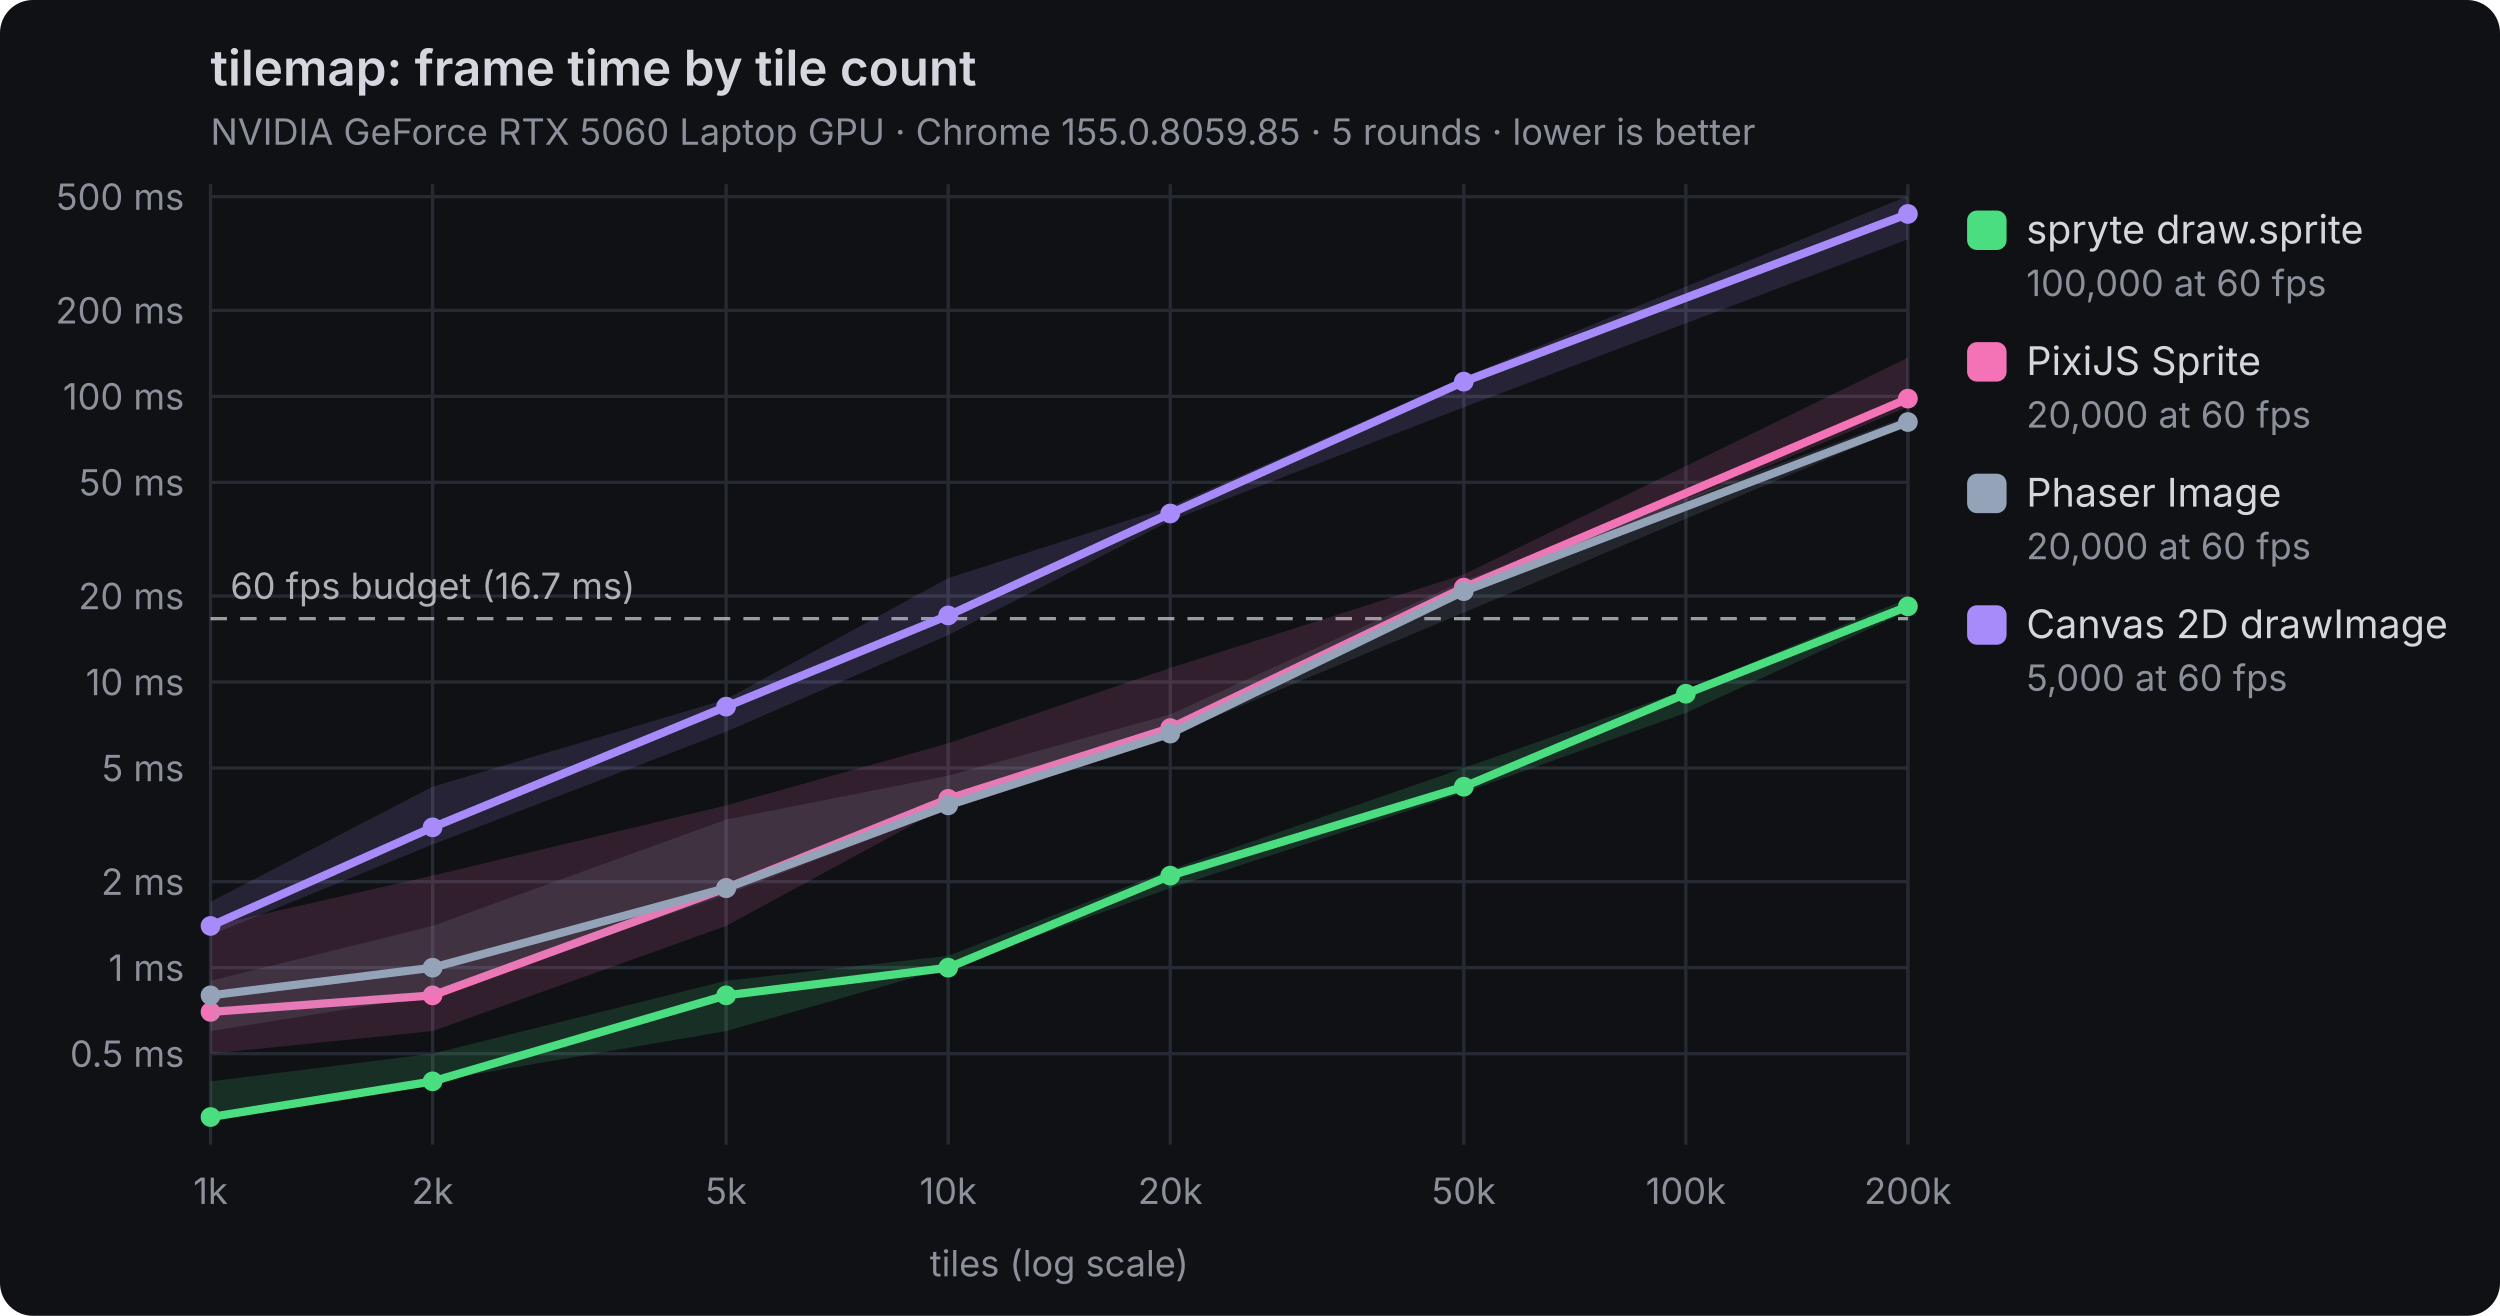
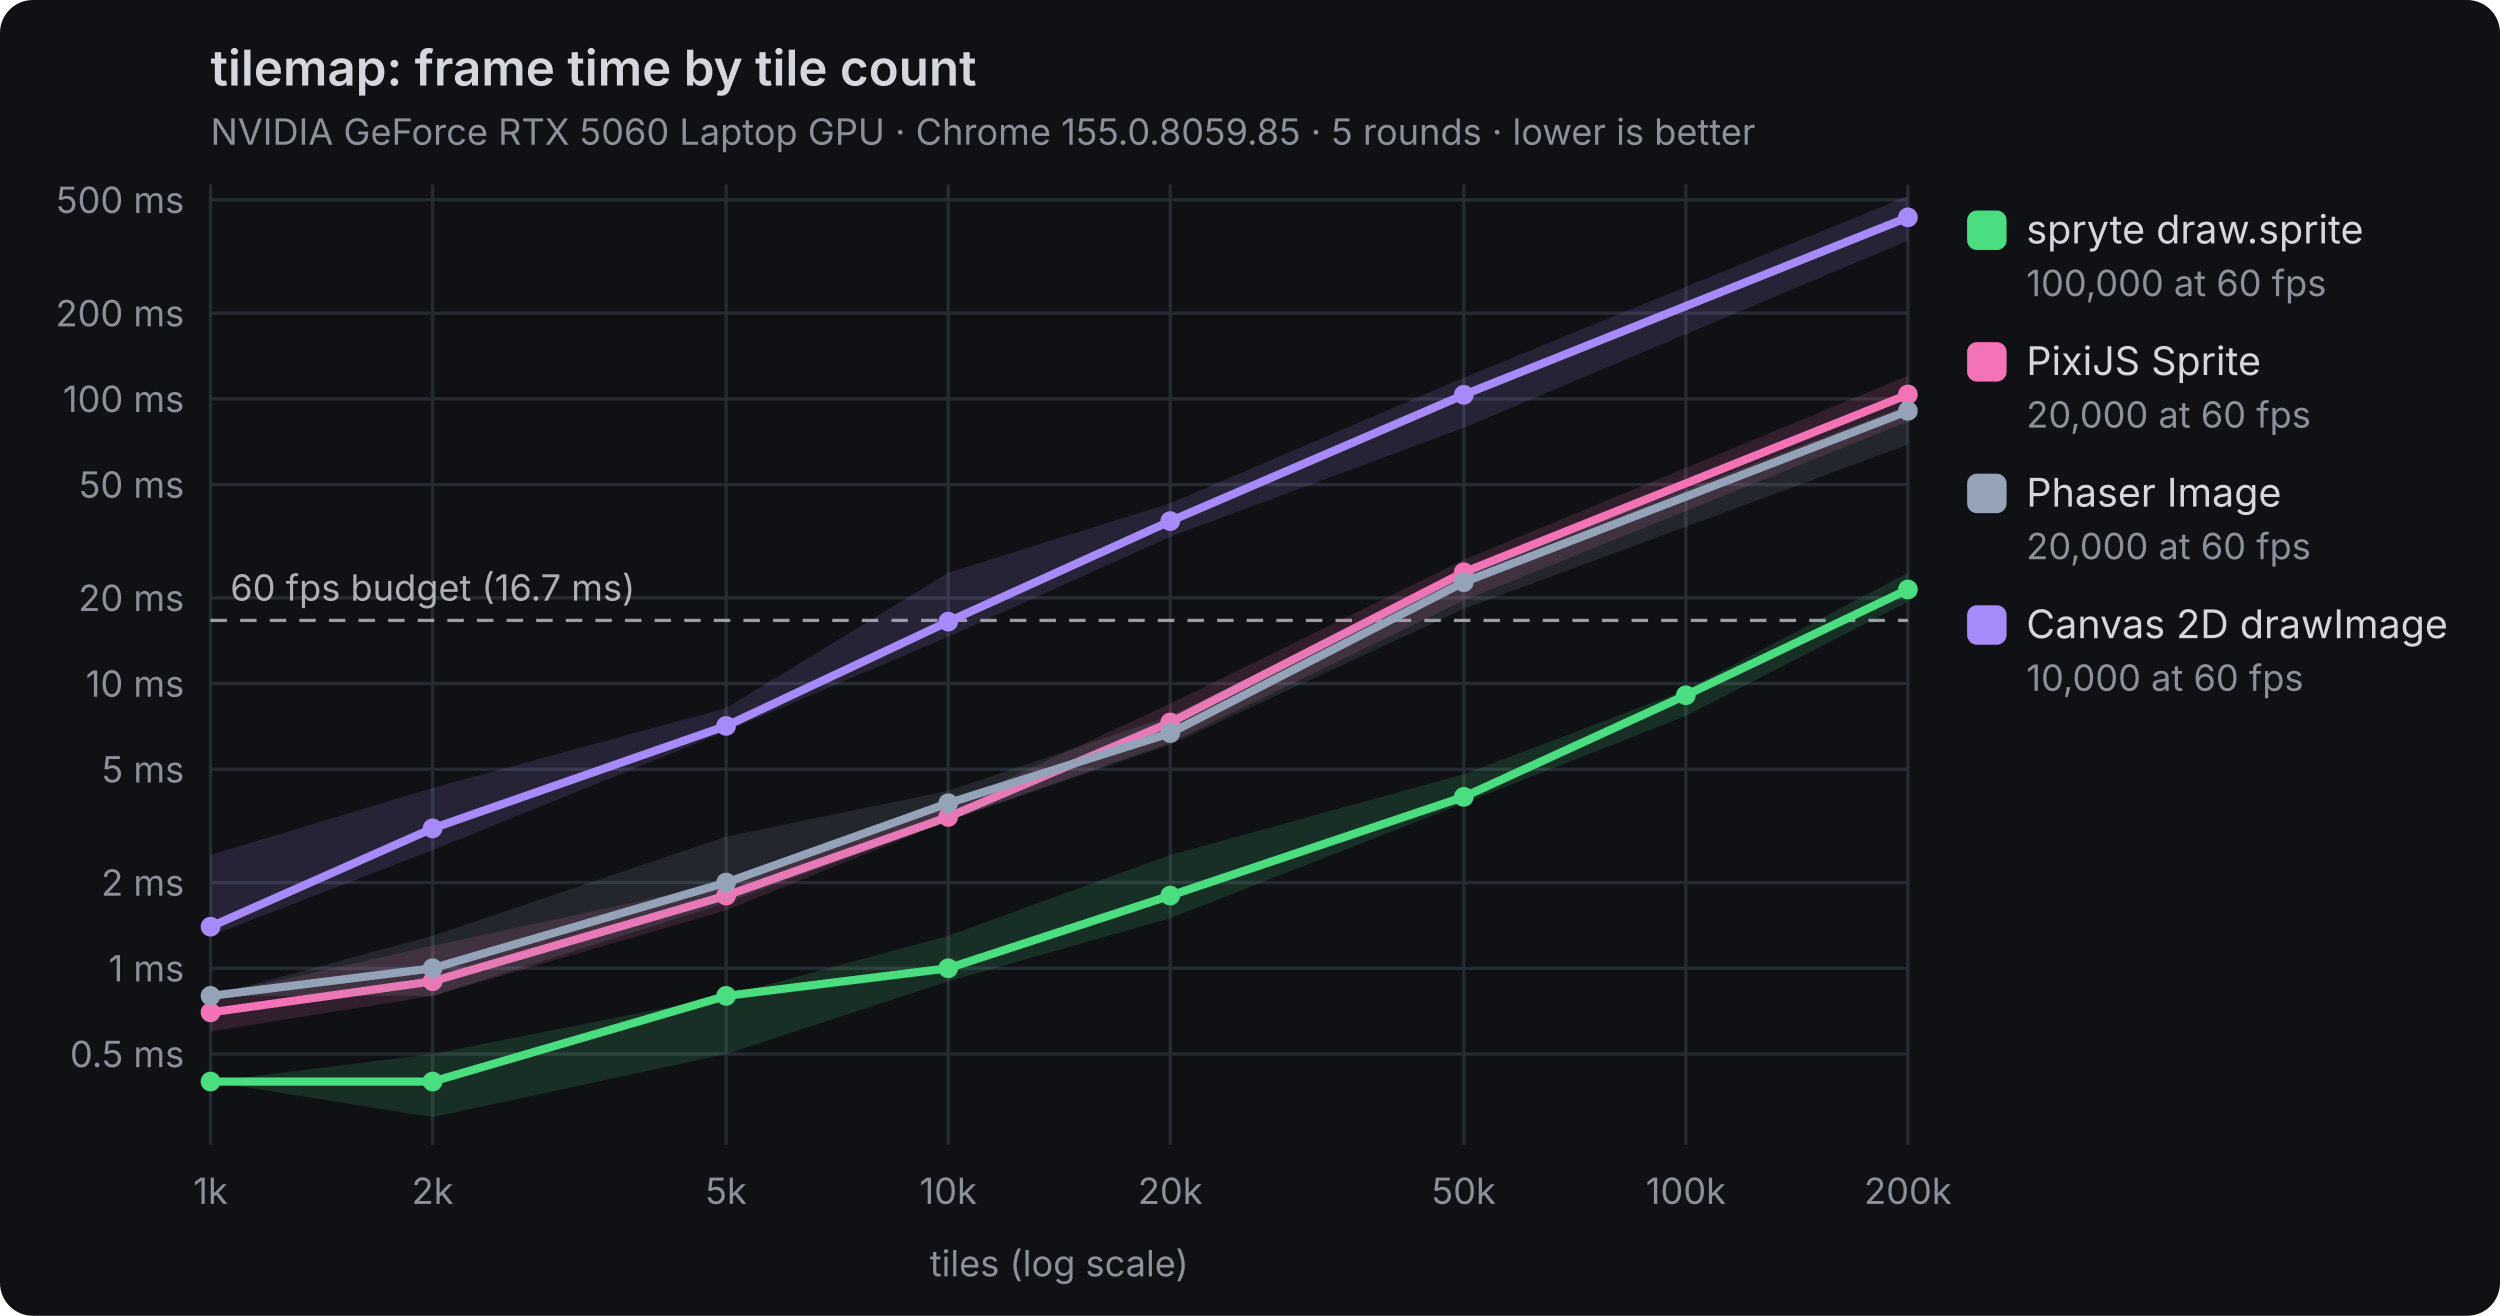
<svg xmlns="http://www.w3.org/2000/svg" viewBox="0 0 760 400" width="760" height="400" font-family="ui-sans-serif, system-ui, -apple-system, Segoe UI, sans-serif" role="img" aria-label="tilemap: frame time by count">
  <rect width="760" height="400" rx="10" fill="#0f1115" />
  <text x="64" y="26" fill="#d4d7dd" font-size="15" font-weight="600">tilemap: frame time by tile count</text>
  <text x="64" y="44" fill="#8b909a" font-size="11">NVIDIA GeForce RTX 5060 Laptop GPU · Chrome 155.0.8059.85 · 5 rounds · lower is better</text>
-   <line x1="64" x2="580" y1="320.318" y2="320.318" stroke="#262a33" />
-   <text x="56" y="324.318" fill="#8b909a" font-size="11" text-anchor="end">0.5 ms</text>
-   <line x1="64" x2="580" y1="294.176" y2="294.176" stroke="#262a33" />
-   <text x="56" y="298.176" fill="#8b909a" font-size="11" text-anchor="end">1 ms</text>
-   <line x1="64" x2="580" y1="268.034" y2="268.034" stroke="#262a33" />
-   <text x="56" y="272.034" fill="#8b909a" font-size="11" text-anchor="end">2 ms</text>
-   <line x1="64" x2="580" y1="233.476" y2="233.476" stroke="#262a33" />
-   <text x="56" y="237.476" fill="#8b909a" font-size="11" text-anchor="end">5 ms</text>
-   <line x1="64" x2="580" y1="207.333" y2="207.333" stroke="#262a33" />
-   <text x="56" y="211.333" fill="#8b909a" font-size="11" text-anchor="end">10 ms</text>
-   <line x1="64" x2="580" y1="181.191" y2="181.191" stroke="#262a33" />
-   <text x="56" y="185.191" fill="#8b909a" font-size="11" text-anchor="end">20 ms</text>
-   <line x1="64" x2="580" y1="146.633" y2="146.633" stroke="#262a33" />
-   <text x="56" y="150.633" fill="#8b909a" font-size="11" text-anchor="end">50 ms</text>
-   <line x1="64" x2="580" y1="120.491" y2="120.491" stroke="#262a33" />
-   <text x="56" y="124.491" fill="#8b909a" font-size="11" text-anchor="end">100 ms</text>
-   <line x1="64" x2="580" y1="94.348" y2="94.348" stroke="#262a33" />
-   <text x="56" y="98.348" fill="#8b909a" font-size="11" text-anchor="end">200 ms</text>
-   <line x1="64" x2="580" y1="59.79" y2="59.79" stroke="#262a33" />
-   <text x="56" y="63.79" fill="#8b909a" font-size="11" text-anchor="end">500 ms</text>
+   <line x1="64" x2="580" y1="320.411" y2="320.411" stroke="#262a33" />
+   <text x="56" y="324.411" fill="#8b909a" font-size="11" text-anchor="end">0.5 ms</text>
+   <line x1="64" x2="580" y1="294.356" y2="294.356" stroke="#262a33" />
+   <text x="56" y="298.356" fill="#8b909a" font-size="11" text-anchor="end">1 ms</text>
+   <line x1="64" x2="580" y1="268.301" y2="268.301" stroke="#262a33" />
+   <text x="56" y="272.301" fill="#8b909a" font-size="11" text-anchor="end">2 ms</text>
+   <line x1="64" x2="580" y1="233.858" y2="233.858" stroke="#262a33" />
+   <text x="56" y="237.858" fill="#8b909a" font-size="11" text-anchor="end">5 ms</text>
+   <line x1="64" x2="580" y1="207.803" y2="207.803" stroke="#262a33" />
+   <text x="56" y="211.803" fill="#8b909a" font-size="11" text-anchor="end">10 ms</text>
+   <line x1="64" x2="580" y1="181.748" y2="181.748" stroke="#262a33" />
+   <text x="56" y="185.748" fill="#8b909a" font-size="11" text-anchor="end">20 ms</text>
+   <line x1="64" x2="580" y1="147.305" y2="147.305" stroke="#262a33" />
+   <text x="56" y="151.305" fill="#8b909a" font-size="11" text-anchor="end">50 ms</text>
+   <line x1="64" x2="580" y1="121.25" y2="121.25" stroke="#262a33" />
+   <text x="56" y="125.25" fill="#8b909a" font-size="11" text-anchor="end">100 ms</text>
+   <line x1="64" x2="580" y1="95.195" y2="95.195" stroke="#262a33" />
+   <text x="56" y="99.195" fill="#8b909a" font-size="11" text-anchor="end">200 ms</text>
+   <line x1="64" x2="580" y1="60.752" y2="60.752" stroke="#262a33" />
+   <text x="56" y="64.752" fill="#8b909a" font-size="11" text-anchor="end">500 ms</text>
  <line x1="64" x2="64" y1="56" y2="348" stroke="#262a33" />
  <text x="64" y="366" fill="#8b909a" font-size="11" text-anchor="middle">1k</text>
  <line x1="131.505" x2="131.505" y1="56" y2="348" stroke="#262a33" />
  <text x="131.505" y="366" fill="#8b909a" font-size="11" text-anchor="middle">2k</text>
  <line x1="220.742" x2="220.742" y1="56" y2="348" stroke="#262a33" />
  <text x="220.742" y="366" fill="#8b909a" font-size="11" text-anchor="middle">5k</text>
  <line x1="288.247" x2="288.247" y1="56" y2="348" stroke="#262a33" />
  <text x="288.247" y="366" fill="#8b909a" font-size="11" text-anchor="middle">10k</text>
  <line x1="355.753" x2="355.753" y1="56" y2="348" stroke="#262a33" />
  <text x="355.753" y="366" fill="#8b909a" font-size="11" text-anchor="middle">20k</text>
  <line x1="444.99" x2="444.99" y1="56" y2="348" stroke="#262a33" />
  <text x="444.99" y="366" fill="#8b909a" font-size="11" text-anchor="middle">50k</text>
  <line x1="512.495" x2="512.495" y1="56" y2="348" stroke="#262a33" />
  <text x="512.495" y="366" fill="#8b909a" font-size="11" text-anchor="middle">100k</text>
  <line x1="580" x2="580" y1="56" y2="348" stroke="#262a33" />
  <text x="580" y="366" fill="#8b909a" font-size="11" text-anchor="middle">200k</text>
  <text x="322" y="388" fill="#8b909a" font-size="11" text-anchor="middle">tiles (log scale)</text>
-   <line x1="64" x2="580" y1="188.067" y2="188.067" stroke="#d4d7dd" stroke-dasharray="5 4" opacity="0.7" />
-   <text x="70" y="182.067" fill="#d4d7dd" font-size="11" opacity="0.8">60 fps budget (16.7 ms)</text>
-   <polygon points="64,339.584 131.505,328.734 220.742,313.442 288.247,294.176 355.753,269.968 444.99,240.96 512.495,216.704 580,185.799 580,181.953 512.495,209.667 444.99,233.476 355.753,264.439 288.247,290.581 220.742,298.15 131.505,320.318 64,328.734" fill="#4ade80" opacity="0.15" />
-   <polyline points="64,339.584 131.505,328.734 220.742,302.592 288.247,294.176 355.753,266.194 444.99,239.164 512.495,210.89 580,184.336" fill="none" stroke="#4ade80" stroke-width="2.5" stroke-linejoin="round" />
-   <circle cx="64" cy="339.584" r="3" fill="#4ade80" />
-   <circle cx="131.505" cy="328.734" r="3" fill="#4ade80" />
-   <circle cx="220.742" cy="302.592" r="3" fill="#4ade80" />
-   <circle cx="288.247" cy="294.176" r="3" fill="#4ade80" />
-   <circle cx="355.753" cy="266.194" r="3" fill="#4ade80" />
-   <circle cx="444.99" cy="239.164" r="3" fill="#4ade80" />
-   <circle cx="512.495" cy="210.89" r="3" fill="#4ade80" />
-   <circle cx="580" cy="184.336" r="3" fill="#4ade80" />
-   <polygon points="64,320.318 131.505,313.442 220.742,281.486 288.247,244.832 355.753,222.437 444.99,181.191 580,123.635 580,108.728 444.99,174.63 355.753,203.059 288.247,225.976 220.742,244.832 131.505,266.194 64,281.486" fill="#f472b6" opacity="0.15" />
-   <polyline points="64,307.628 131.505,302.592 220.742,269.968 288.247,242.846 355.753,221.328 444.99,178.639 580,121.176" fill="none" stroke="#f472b6" stroke-width="2.5" stroke-linejoin="round" />
-   <circle cx="64" cy="307.628" r="3" fill="#f472b6" />
-   <circle cx="131.505" cy="302.592" r="3" fill="#f472b6" />
-   <circle cx="220.742" cy="269.968" r="3" fill="#f472b6" />
-   <circle cx="288.247" cy="242.846" r="3" fill="#f472b6" />
-   <circle cx="355.753" cy="221.328" r="3" fill="#f472b6" />
-   <circle cx="444.99" cy="178.639" r="3" fill="#f472b6" />
-   <circle cx="580" cy="121.176" r="3" fill="#f472b6" />
-   <polygon points="64,313.442 131.505,302.592 220.742,272.007 288.247,245.865 355.753,223.58 444.99,186.227 580,129.191 580,126.531 444.99,176.582 355.753,217.191 288.247,235.809 220.742,249.147 131.505,281.486 64,298.15" fill="#94a3b8" opacity="0.15" />
-   <polyline points="64,302.592 131.505,294.176 220.742,269.968 288.247,244.832 355.753,223.005 444.99,179.712 580,128.299" fill="none" stroke="#94a3b8" stroke-width="2.5" stroke-linejoin="round" />
-   <circle cx="64" cy="302.592" r="3" fill="#94a3b8" />
-   <circle cx="131.505" cy="294.176" r="3" fill="#94a3b8" />
-   <circle cx="220.742" cy="269.968" r="3" fill="#94a3b8" />
-   <circle cx="288.247" cy="244.832" r="3" fill="#94a3b8" />
-   <circle cx="355.753" cy="223.005" r="3" fill="#94a3b8" />
-   <circle cx="444.99" cy="179.712" r="3" fill="#94a3b8" />
-   <circle cx="580" cy="128.299" r="3" fill="#94a3b8" />
-   <polygon points="64,284.281 131.505,256.715 220.742,222.437 288.247,193.06 355.753,158.296 444.99,123.8 580,72.729 580,59.595 444.99,114.634 355.753,154.026 288.247,175.756 220.742,212.586 131.505,239.164 64,274.163" fill="#a78bfa" opacity="0.15" />
-   <polyline points="64,281.486 131.505,251.505 220.742,214.818 288.247,187.099 355.753,156.101 444.99,116.015 580,65.043" fill="none" stroke="#a78bfa" stroke-width="2.5" stroke-linejoin="round" />
-   <circle cx="64" cy="281.486" r="3" fill="#a78bfa" />
-   <circle cx="131.505" cy="251.505" r="3" fill="#a78bfa" />
-   <circle cx="220.742" cy="214.818" r="3" fill="#a78bfa" />
-   <circle cx="288.247" cy="187.099" r="3" fill="#a78bfa" />
-   <circle cx="355.753" cy="156.101" r="3" fill="#a78bfa" />
-   <circle cx="444.99" cy="116.015" r="3" fill="#a78bfa" />
-   <circle cx="580" cy="65.043" r="3" fill="#a78bfa" />
+   <line x1="64" x2="580" y1="188.601" y2="188.601" stroke="#d4d7dd" stroke-dasharray="5 4" opacity="0.7" />
+   <text x="70" y="182.601" fill="#d4d7dd" font-size="11" opacity="0.8">60 fps budget (16.7 ms)</text>
+   <polygon points="64,328.798 131.505,339.612 220.742,320.411 288.247,298.316 355.753,279.114 444.99,244.174 512.495,217.627 580,182.893 580,174.119 512.495,209.731 444.99,235.392 355.753,259.913 288.247,284.493 220.742,302.743 131.505,320.411 64,328.798" fill="#4ade80" opacity="0.15" />
+   <polyline points="64,328.798 131.505,328.798 220.742,302.743 288.247,294.356 355.753,272.261 444.99,242.246 512.495,211.348 580,179.204" fill="none" stroke="#4ade80" stroke-width="2.5" stroke-linejoin="round" />
+   <circle cx="64" cy="328.798" r="3" fill="#4ade80" />
+   <circle cx="131.505" cy="328.798" r="3" fill="#4ade80" />
+   <circle cx="220.742" cy="302.743" r="3" fill="#4ade80" />
+   <circle cx="288.247" cy="294.356" r="3" fill="#4ade80" />
+   <circle cx="355.753" cy="272.261" r="3" fill="#4ade80" />
+   <circle cx="444.99" cy="242.246" r="3" fill="#4ade80" />
+   <circle cx="512.495" cy="211.348" r="3" fill="#4ade80" />
+   <circle cx="580" cy="179.204" r="3" fill="#4ade80" />
+   <polygon points="64,313.557 131.505,302.743 220.742,276.688 288.247,249.477 355.753,225.772 444.99,182.507 580,128.118 580,114.24 444.99,170.19 355.753,213.912 288.247,245.176 220.742,268.301 131.505,287.502 64,302.743" fill="#f472b6" opacity="0.15" />
+   <polyline points="64,307.763 131.505,298.316 220.742,272.261 288.247,248.355 355.753,219.633 444.99,173.966 580,119.92" fill="none" stroke="#f472b6" stroke-width="2.5" stroke-linejoin="round" />
+   <circle cx="64" cy="307.763" r="3" fill="#f472b6" />
+   <circle cx="131.505" cy="298.316" r="3" fill="#f472b6" />
+   <circle cx="220.742" cy="272.261" r="3" fill="#f472b6" />
+   <circle cx="288.247" cy="248.355" r="3" fill="#f472b6" />
+   <circle cx="355.753" cy="219.633" r="3" fill="#f472b6" />
+   <circle cx="444.99" cy="173.966" r="3" fill="#f472b6" />
+   <circle cx="580" cy="119.92" r="3" fill="#f472b6" />
+   <polygon points="64,302.743 131.505,302.743 220.742,274.41 288.247,249.477 355.753,226.383 444.99,185.087 580,135.144 580,123.257 444.99,174.273 355.753,217.627 288.247,240.412 220.742,254.334 131.505,284.493 64,302.743" fill="#94a3b8" opacity="0.15" />
+   <polyline points="64,302.743 131.505,294.356 220.742,268.301 288.247,244.174 355.753,222.856 444.99,176.988 580,124.919" fill="none" stroke="#94a3b8" stroke-width="2.5" stroke-linejoin="round" />
+   <circle cx="64" cy="302.743" r="3" fill="#94a3b8" />
+   <circle cx="131.505" cy="294.356" r="3" fill="#94a3b8" />
+   <circle cx="220.742" cy="268.301" r="3" fill="#94a3b8" />
+   <circle cx="288.247" cy="244.174" r="3" fill="#94a3b8" />
+   <circle cx="355.753" cy="222.856" r="3" fill="#94a3b8" />
+   <circle cx="444.99" cy="176.988" r="3" fill="#94a3b8" />
+   <circle cx="580" cy="124.919" r="3" fill="#94a3b8" />
+   <polygon points="64,284.493 131.505,258.438 220.742,222.3 288.247,193.578 355.753,163.152 444.99,130.016 580,73.142 580,59.583 444.99,114.806 355.753,152.974 288.247,174.119 220.742,215.262 131.505,239.527 64,259.913" fill="#a78bfa" opacity="0.15" />
+   <polyline points="64,281.708 131.505,251.827 220.742,220.677 288.247,188.979 355.753,158.421 444.99,120.029 580,66.073" fill="none" stroke="#a78bfa" stroke-width="2.5" stroke-linejoin="round" />
+   <circle cx="64" cy="281.708" r="3" fill="#a78bfa" />
+   <circle cx="131.505" cy="251.827" r="3" fill="#a78bfa" />
+   <circle cx="220.742" cy="220.677" r="3" fill="#a78bfa" />
+   <circle cx="288.247" cy="188.979" r="3" fill="#a78bfa" />
+   <circle cx="355.753" cy="158.421" r="3" fill="#a78bfa" />
+   <circle cx="444.99" cy="120.029" r="3" fill="#a78bfa" />
+   <circle cx="580" cy="66.073" r="3" fill="#a78bfa" />
  <rect x="598" y="64" width="12" height="12" rx="3" fill="#4ade80" />
  <text x="616" y="74" fill="#d4d7dd" font-size="12">spryte draw.sprite</text>
  <text x="616" y="90" fill="#8b909a" font-size="11">100,000 at 60 fps</text>
  <rect x="598" y="104" width="12" height="12" rx="3" fill="#f472b6" />
  <text x="616" y="114" fill="#d4d7dd" font-size="12">PixiJS Sprite</text>
  <text x="616" y="130" fill="#8b909a" font-size="11">20,000 at 60 fps</text>
  <rect x="598" y="144" width="12" height="12" rx="3" fill="#94a3b8" />
  <text x="616" y="154" fill="#d4d7dd" font-size="12">Phaser Image</text>
  <text x="616" y="170" fill="#8b909a" font-size="11">20,000 at 60 fps</text>
  <rect x="598" y="184" width="12" height="12" rx="3" fill="#a78bfa" />
  <text x="616" y="194" fill="#d4d7dd" font-size="12">Canvas 2D drawImage</text>
-   <text x="616" y="210" fill="#8b909a" font-size="11">5,000 at 60 fps</text>
+   <text x="616" y="210" fill="#8b909a" font-size="11">10,000 at 60 fps</text>
</svg>
